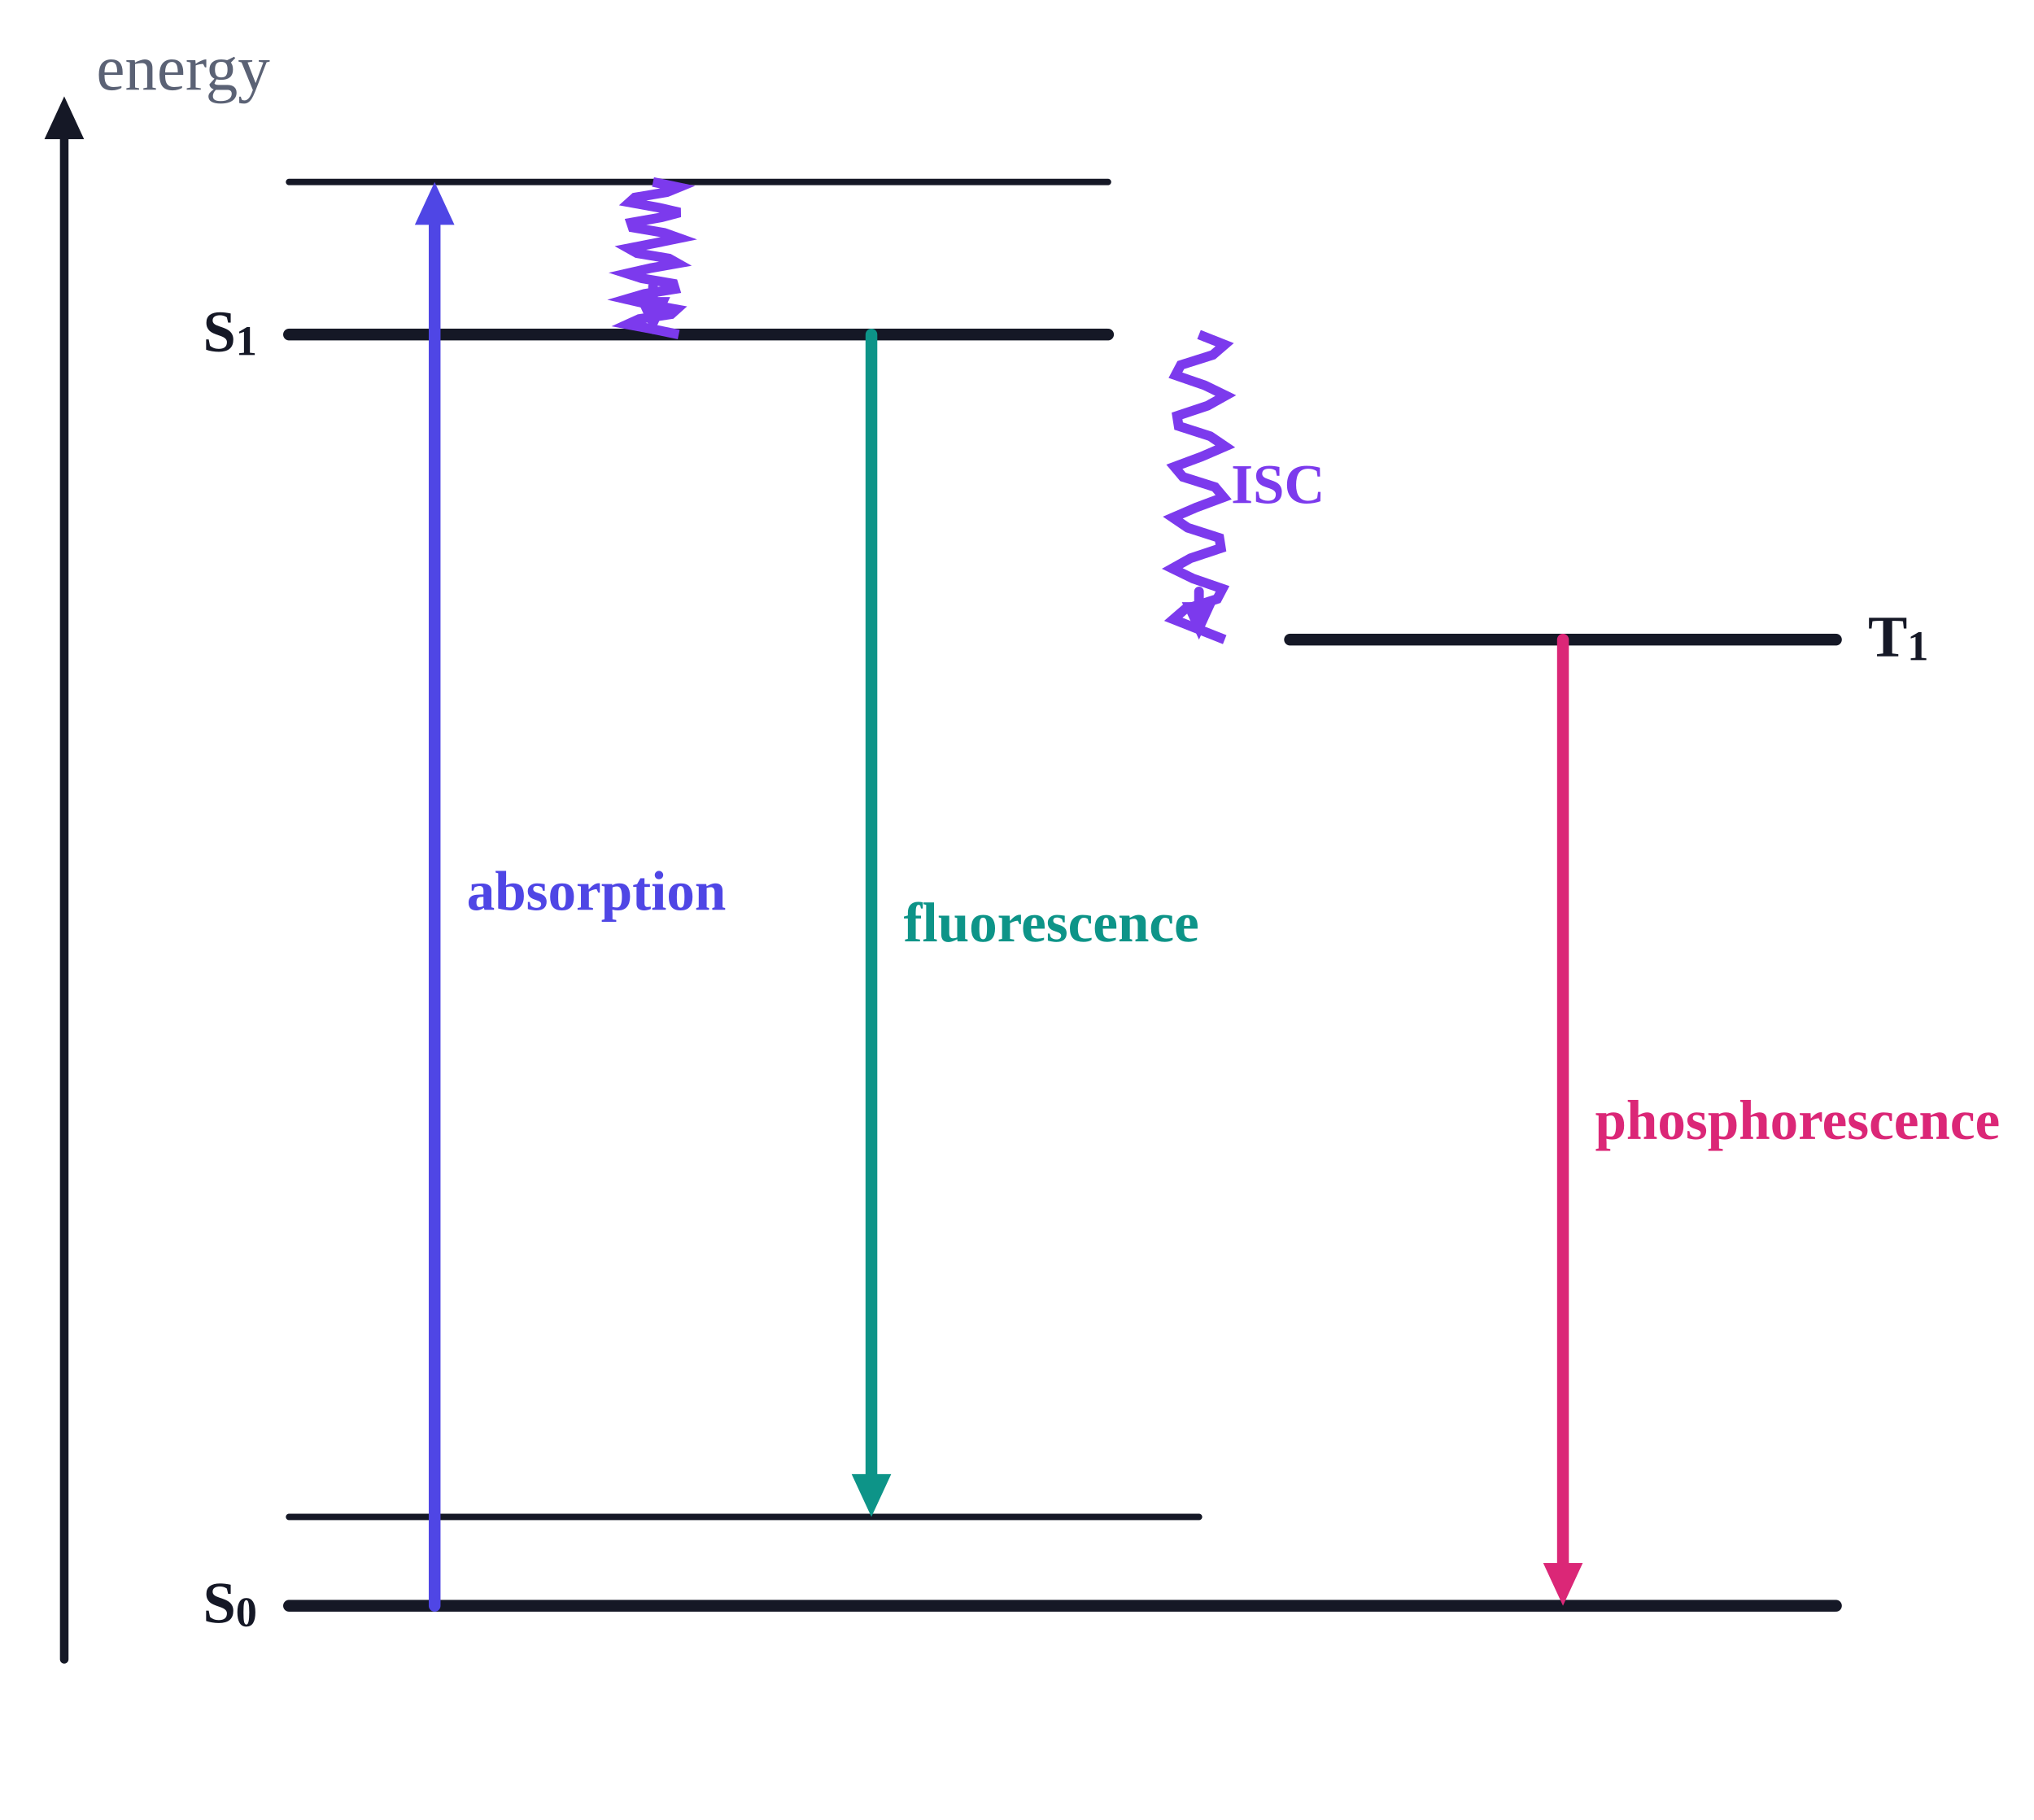
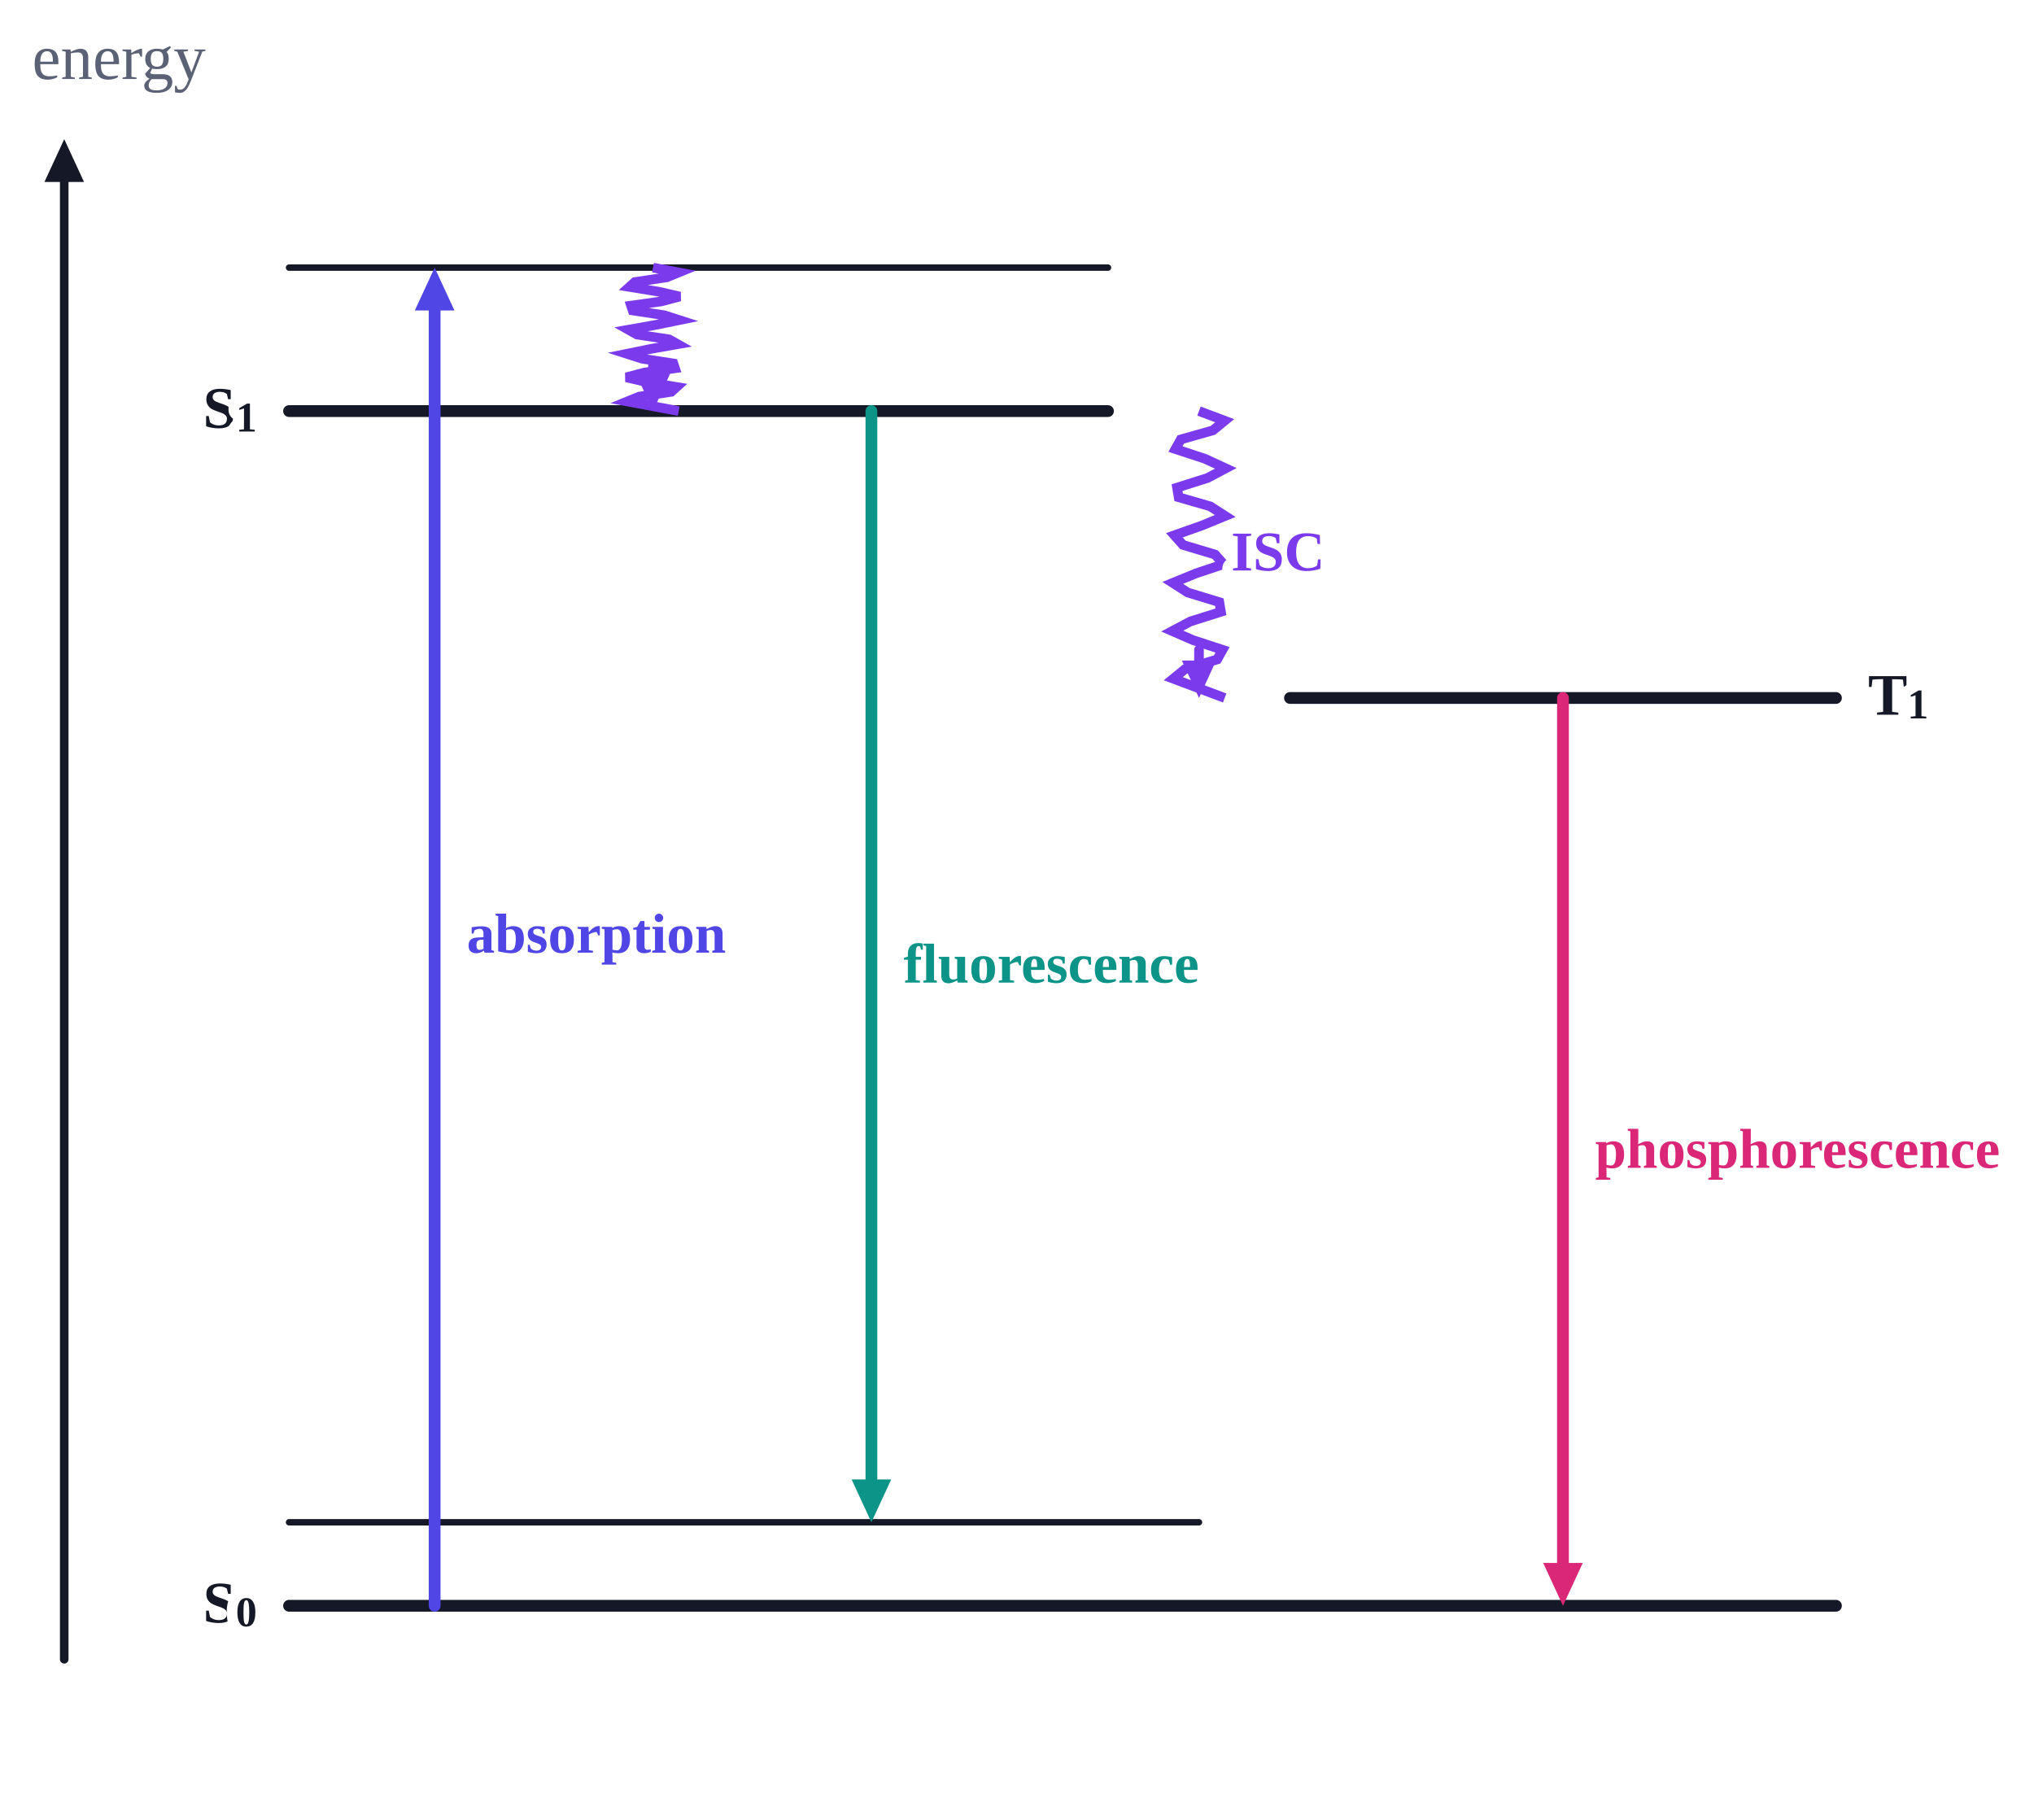
<svg xmlns="http://www.w3.org/2000/svg" viewBox="0 0 380.0 340.0" width="380.0" height="340.0" role="img" aria-label="Energy levels S₀, S₁ and T₁ (T₁ below S₁): absorption up, wavy relaxation, fluorescence down from S₁, intersystem crossing to T₁, phosphorescence down from T₁." style="color:var(--vx-ink, #151826);font-family:inherit;max-width:100%;height:auto">
-   <path d="M12.0 310.0 L12.0 25.2" stroke="var(--vx-ink, #151826)" stroke-width="1.6" stroke-linecap="round" fill="none" />
-   <path d="M12.0 18.0 L15.7 26.0 L8.3 26.0 Z" fill="var(--vx-ink, #151826)" />
-   <text x="18.0" y="14.0" font-size="12" font-weight="500" text-anchor="start" dominant-baseline="middle" fill="var(--vx-soft, #5b6275)">energy</text>
+   <path d="M12.0 310.0 L12.0 33.2" stroke="var(--vx-ink, #151826)" stroke-width="1.6" stroke-linecap="round" fill="none" />
+   <path d="M12.0 26.0 L15.7 34.0 L8.3 34.0 Z" fill="var(--vx-ink, #151826)" />
+   <text x="6.0" y="12.0" font-size="12" font-weight="500" text-anchor="start" dominant-baseline="middle" fill="var(--vx-soft, #5b6275)">energy</text>
  <path d="M54.0 300.0 L343.0 300.0" stroke="var(--vx-ink, #151826)" stroke-width="2.2" stroke-linecap="round" fill="none" />
-   <text x="48.0" y="300.0" font-size="11" font-weight="600" text-anchor="end" dominant-baseline="middle" fill="var(--vx-ink, #151826)">S<tspan baseline-shift="sub" font-size="7.9">0</tspan>
+   <path d="M54.0 284.4 L224.0 284.4" stroke="var(--vx-ink, #151826)" stroke-width="1.2" stroke-linecap="round" fill="none" />
+   <path d="M54.0 76.8 L207.0 76.8" stroke="var(--vx-ink, #151826)" stroke-width="2.2" stroke-linecap="round" fill="none" />
+   <path d="M54.0 50.0 L207.0 50.0" stroke="var(--vx-ink, #151826)" stroke-width="1.2" stroke-linecap="round" fill="none" />
+   <path d="M241.0 130.4 L343.0 130.4" stroke="var(--vx-ink, #151826)" stroke-width="2.2" stroke-linecap="round" fill="none" />
+   <path d="M81.2 300.0 L81.2 57.2" stroke="var(--vx-a1, #4f46e5)" stroke-width="2.2" stroke-linecap="round" fill="none" />
+   <path d="M81.2 50.0 L84.9 58.0 L77.5 58.0 Z" fill="var(--vx-a1, #4f46e5)" />
+   <path d="M122.0 50.0 L126.8 50.9 L124.6 51.8 L118.6 52.7 L117.6 53.6 L123.1 54.5 L127.0 55.4 L123.6 56.3 L117.9 57.1 L118.2 58.0 L124.1 58.9 L126.9 59.8 L122.5 60.7 L117.4 61.6 L119.0 62.5 L125.0 63.4 L126.6 64.3 L121.5 65.2 L117.1 66.1 L119.9 67.0 L125.8 67.9 L126.1 68.8 L120.4 69.6 L117.0 70.5 L120.9 71.4 L126.4 72.3 L125.4 73.2 L119.4 74.1 L117.2 75.0 L122.0 75.9 L126.8 76.8" fill="none" stroke="var(--vx-a5, #7c3aed)" stroke-width="1.8" />
+   <path d="M122.0 67.8 L122.0 70.5" stroke="var(--vx-a5, #7c3aed)" stroke-width="1.8" stroke-linecap="round" fill="none" />
+   <path d="M122.0 76.8 L118.8 69.8 L125.2 69.8 Z" fill="var(--vx-a5, #7c3aed)" />
+   <path d="M162.8 76.8 L162.8 277.2" stroke="var(--vx-a4, #0d9488)" stroke-width="2.2" stroke-linecap="round" fill="none" />
+   <path d="M162.8 284.4 L159.1 276.4 L166.5 276.4 Z" fill="var(--vx-a4, #0d9488)" />
+   <path d="M224.0 76.8 L228.8 78.6 L226.6 80.4 L220.6 82.1 L219.6 83.9 L225.1 85.7 L229.0 87.5 L225.6 89.3 L219.9 91.1 L220.2 92.9 L226.1 94.6 L228.9 96.4 L224.5 98.2 L219.4 100.0 L221.0 101.8 L227.0 103.6 L228.6 105.4 L223.5 107.1 L219.1 108.9 L221.9 110.7 L227.8 112.5 L228.1 114.3 L222.4 116.1 L219.0 117.9 L222.9 119.6 L228.4 121.4 L227.4 123.2 L221.4 125.0 L219.2 126.8 L224.0 128.6 L228.8 130.4" fill="none" stroke="var(--vx-a5, #7c3aed)" stroke-width="1.8" />
+   <path d="M224.0 121.4 L224.0 124.1" stroke="var(--vx-a5, #7c3aed)" stroke-width="1.8" stroke-linecap="round" fill="none" />
+   <path d="M224.0 130.4 L220.8 123.4 L227.2 123.4 Z" fill="var(--vx-a5, #7c3aed)" />
+   <path d="M292.0 130.4 L292.0 292.8" stroke="var(--vx-a2, #db2777)" stroke-width="2.2" stroke-linecap="round" fill="none" />
+   <path d="M292.0 300.0 L288.3 292.0 L295.7 292.0 Z" fill="var(--vx-a2, #db2777)" />
+   <text x="48.0" y="300.0" font-size="11" font-weight="600" text-anchor="end" dominant-baseline="middle" fill="var(--vx-ink, #151826)" stroke="var(--vx-card, #fff)" stroke-width="4" stroke-linejoin="round" paint-order="stroke">S<tspan baseline-shift="sub" font-size="7.9">0</tspan>
  </text>
-   <path d="M54.0 283.4 L224.0 283.4" stroke="var(--vx-ink, #151826)" stroke-width="1.2" stroke-linecap="round" fill="none" />
-   <path d="M54.0 62.5 L207.0 62.5" stroke="var(--vx-ink, #151826)" stroke-width="2.2" stroke-linecap="round" fill="none" />
-   <text x="48.0" y="62.5" font-size="11" font-weight="600" text-anchor="end" dominant-baseline="middle" fill="var(--vx-ink, #151826)">S<tspan baseline-shift="sub" font-size="7.9">1</tspan>
+   <text x="48.0" y="76.8" font-size="11" font-weight="600" text-anchor="end" dominant-baseline="middle" fill="var(--vx-ink, #151826)" stroke="var(--vx-card, #fff)" stroke-width="4" stroke-linejoin="round" paint-order="stroke">S<tspan baseline-shift="sub" font-size="7.9">1</tspan>
  </text>
-   <path d="M54.0 34.0 L207.0 34.0" stroke="var(--vx-ink, #151826)" stroke-width="1.2" stroke-linecap="round" fill="none" />
-   <path d="M241.0 119.5 L343.0 119.5" stroke="var(--vx-ink, #151826)" stroke-width="2.2" stroke-linecap="round" fill="none" />
-   <text x="349.0" y="119.5" font-size="11" font-weight="600" text-anchor="start" dominant-baseline="middle" fill="var(--vx-ink, #151826)">T<tspan baseline-shift="sub" font-size="7.9">1</tspan>
+   <text x="349.0" y="130.4" font-size="11" font-weight="600" text-anchor="start" dominant-baseline="middle" fill="var(--vx-ink, #151826)" stroke="var(--vx-card, #fff)" stroke-width="4" stroke-linejoin="round" paint-order="stroke">T<tspan baseline-shift="sub" font-size="7.9">1</tspan>
  </text>
-   <path d="M81.2 300.0 L81.2 41.2" stroke="var(--vx-a1, #4f46e5)" stroke-width="2.2" stroke-linecap="round" fill="none" />
-   <path d="M81.2 34.0 L84.9 42.0 L77.5 42.0 Z" fill="var(--vx-a1, #4f46e5)" />
-   <text x="87.2" y="167.0" font-size="10.5" font-weight="700" text-anchor="start" dominant-baseline="middle" fill="var(--vx-a1, #4f46e5)">absorption</text>
-   <path d="M122.0 34.0 L126.8 35.0 L124.6 35.9 L118.6 36.9 L117.6 37.8 L123.1 38.8 L127.0 39.7 L123.6 40.6 L117.9 41.6 L118.2 42.5 L124.1 43.5 L126.9 44.5 L122.5 45.4 L117.4 46.4 L119.0 47.3 L125.0 48.3 L126.6 49.2 L121.5 50.1 L117.1 51.1 L119.9 52.0 L125.8 53.0 L126.1 54.0 L120.4 54.9 L117.0 55.9 L120.9 56.8 L126.4 57.8 L125.4 58.7 L119.4 59.6 L117.2 60.6 L122.0 61.5 L126.8 62.5" fill="none" stroke="var(--vx-a5, #7c3aed)" stroke-width="1.8" />
-   <path d="M122.0 53.5 L122.0 56.2" stroke="var(--vx-a5, #7c3aed)" stroke-width="1.8" stroke-linecap="round" fill="none" />
-   <path d="M122.0 62.5 L118.8 55.5 L125.2 55.5 Z" fill="var(--vx-a5, #7c3aed)" />
-   <path d="M162.8 62.5 L162.8 276.2" stroke="var(--vx-a4, #0d9488)" stroke-width="2.2" stroke-linecap="round" fill="none" />
-   <path d="M162.8 283.4 L159.1 275.4 L166.5 275.4 Z" fill="var(--vx-a4, #0d9488)" />
-   <text x="168.8" y="172.9" font-size="10.5" font-weight="700" text-anchor="start" dominant-baseline="middle" fill="var(--vx-a4, #0d9488)">fluorescence</text>
-   <path d="M224.0 62.5 L228.8 64.4 L226.6 66.3 L220.6 68.2 L219.6 70.1 L225.1 72.0 L229.0 73.9 L225.6 75.8 L219.9 77.7 L220.2 79.6 L226.1 81.5 L228.9 83.4 L224.5 85.3 L219.4 87.2 L221.0 89.1 L227.0 91.0 L228.6 92.9 L223.5 94.8 L219.1 96.7 L221.9 98.6 L227.8 100.5 L228.1 102.4 L222.4 104.3 L219.0 106.2 L222.9 108.1 L228.4 110.0 L227.4 111.9 L221.4 113.8 L219.2 115.7 L224.0 117.6 L228.8 119.5" fill="none" stroke="var(--vx-a5, #7c3aed)" stroke-width="1.8" />
-   <path d="M224.0 110.5 L224.0 113.2" stroke="var(--vx-a5, #7c3aed)" stroke-width="1.8" stroke-linecap="round" fill="none" />
-   <path d="M224.0 119.5 L220.8 112.5 L227.2 112.5 Z" fill="var(--vx-a5, #7c3aed)" />
-   <text x="230.0" y="91.0" font-size="10.5" font-weight="700" text-anchor="start" dominant-baseline="middle" fill="var(--vx-a5, #7c3aed)">ISC</text>
-   <path d="M292.0 119.5 L292.0 292.8" stroke="var(--vx-a2, #db2777)" stroke-width="2.2" stroke-linecap="round" fill="none" />
-   <path d="M292.0 300.0 L288.3 292.0 L295.7 292.0 Z" fill="var(--vx-a2, #db2777)" />
-   <text x="298.0" y="209.8" font-size="10.5" font-weight="700" text-anchor="start" dominant-baseline="middle" fill="var(--vx-a2, #db2777)">phosphorescence</text>
+   <text x="87.2" y="175.0" font-size="10.5" font-weight="700" text-anchor="start" dominant-baseline="middle" fill="var(--vx-a1, #4f46e5)" stroke="var(--vx-card, #fff)" stroke-width="4" stroke-linejoin="round" paint-order="stroke">absorption</text>
+   <text x="168.8" y="180.6" font-size="10.5" font-weight="700" text-anchor="start" dominant-baseline="middle" fill="var(--vx-a4, #0d9488)" stroke="var(--vx-card, #fff)" stroke-width="4" stroke-linejoin="round" paint-order="stroke">fluorescence</text>
+   <text x="230.0" y="103.6" font-size="10.5" font-weight="700" text-anchor="start" dominant-baseline="middle" fill="var(--vx-a5, #7c3aed)" stroke="var(--vx-card, #fff)" stroke-width="4" stroke-linejoin="round" paint-order="stroke">ISC</text>
+   <text x="298.0" y="215.2" font-size="10.5" font-weight="700" text-anchor="start" dominant-baseline="middle" fill="var(--vx-a2, #db2777)" stroke="var(--vx-card, #fff)" stroke-width="4" stroke-linejoin="round" paint-order="stroke">phosphorescence</text>
</svg>
